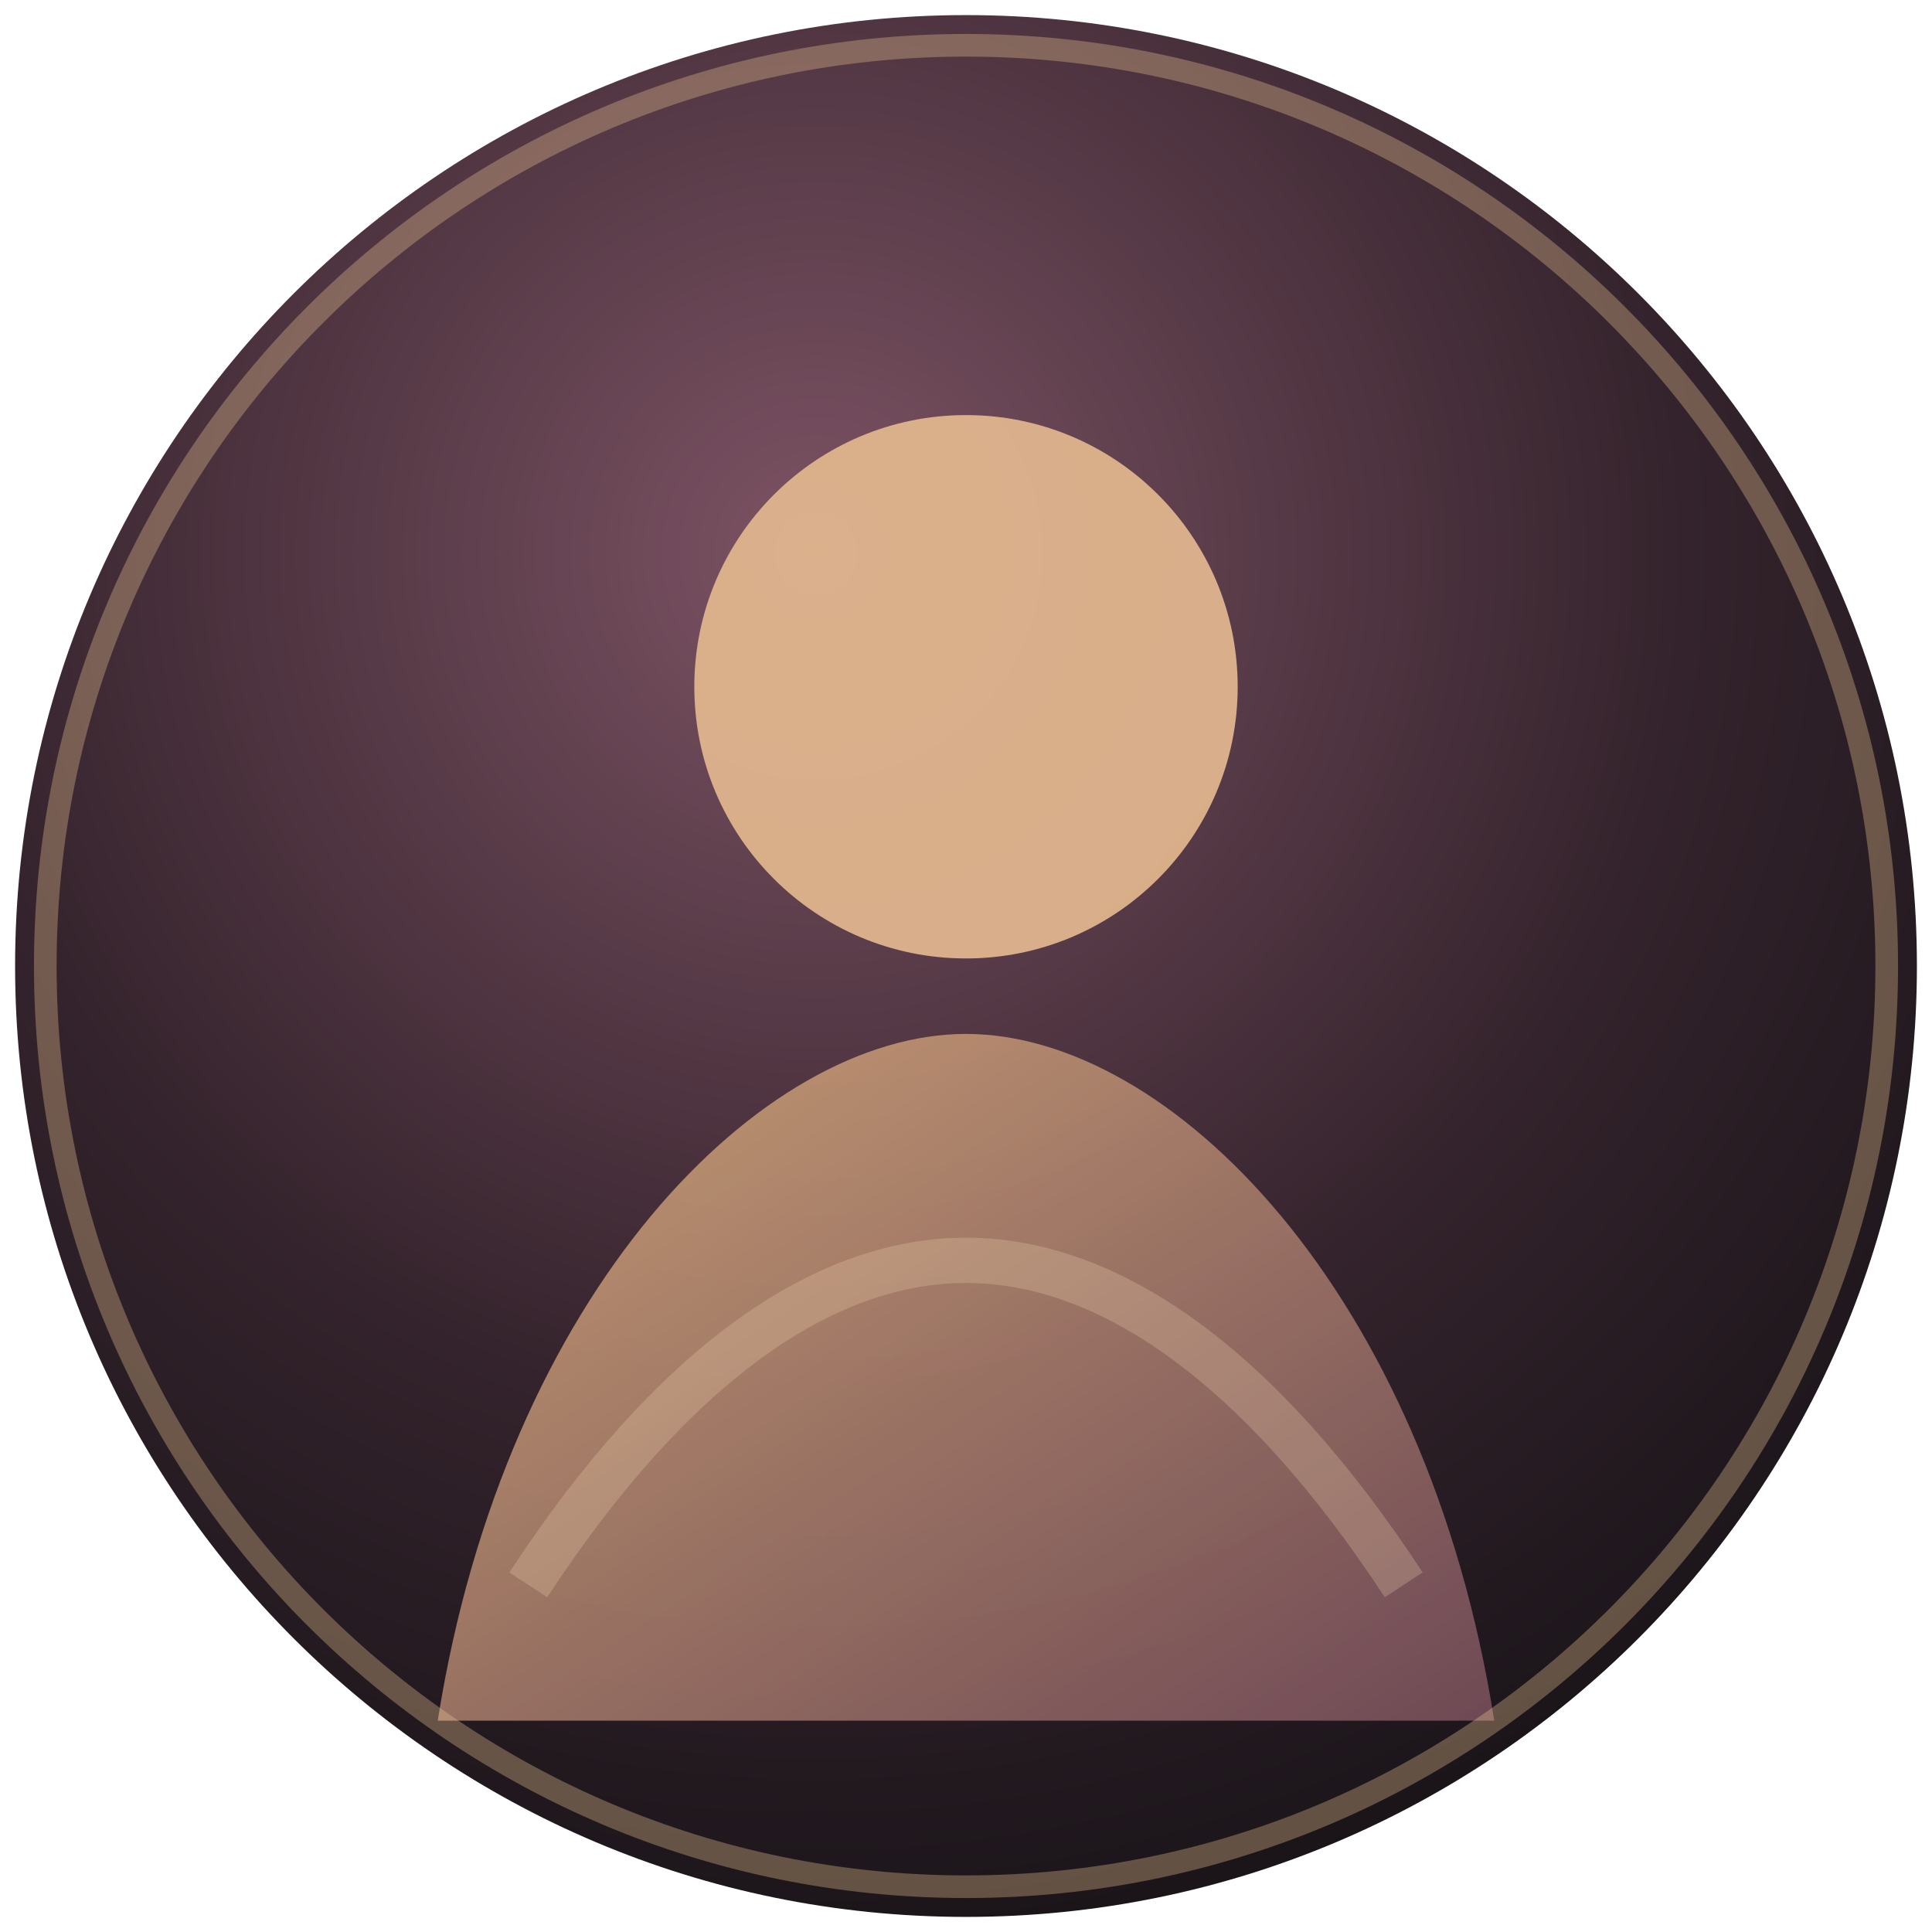
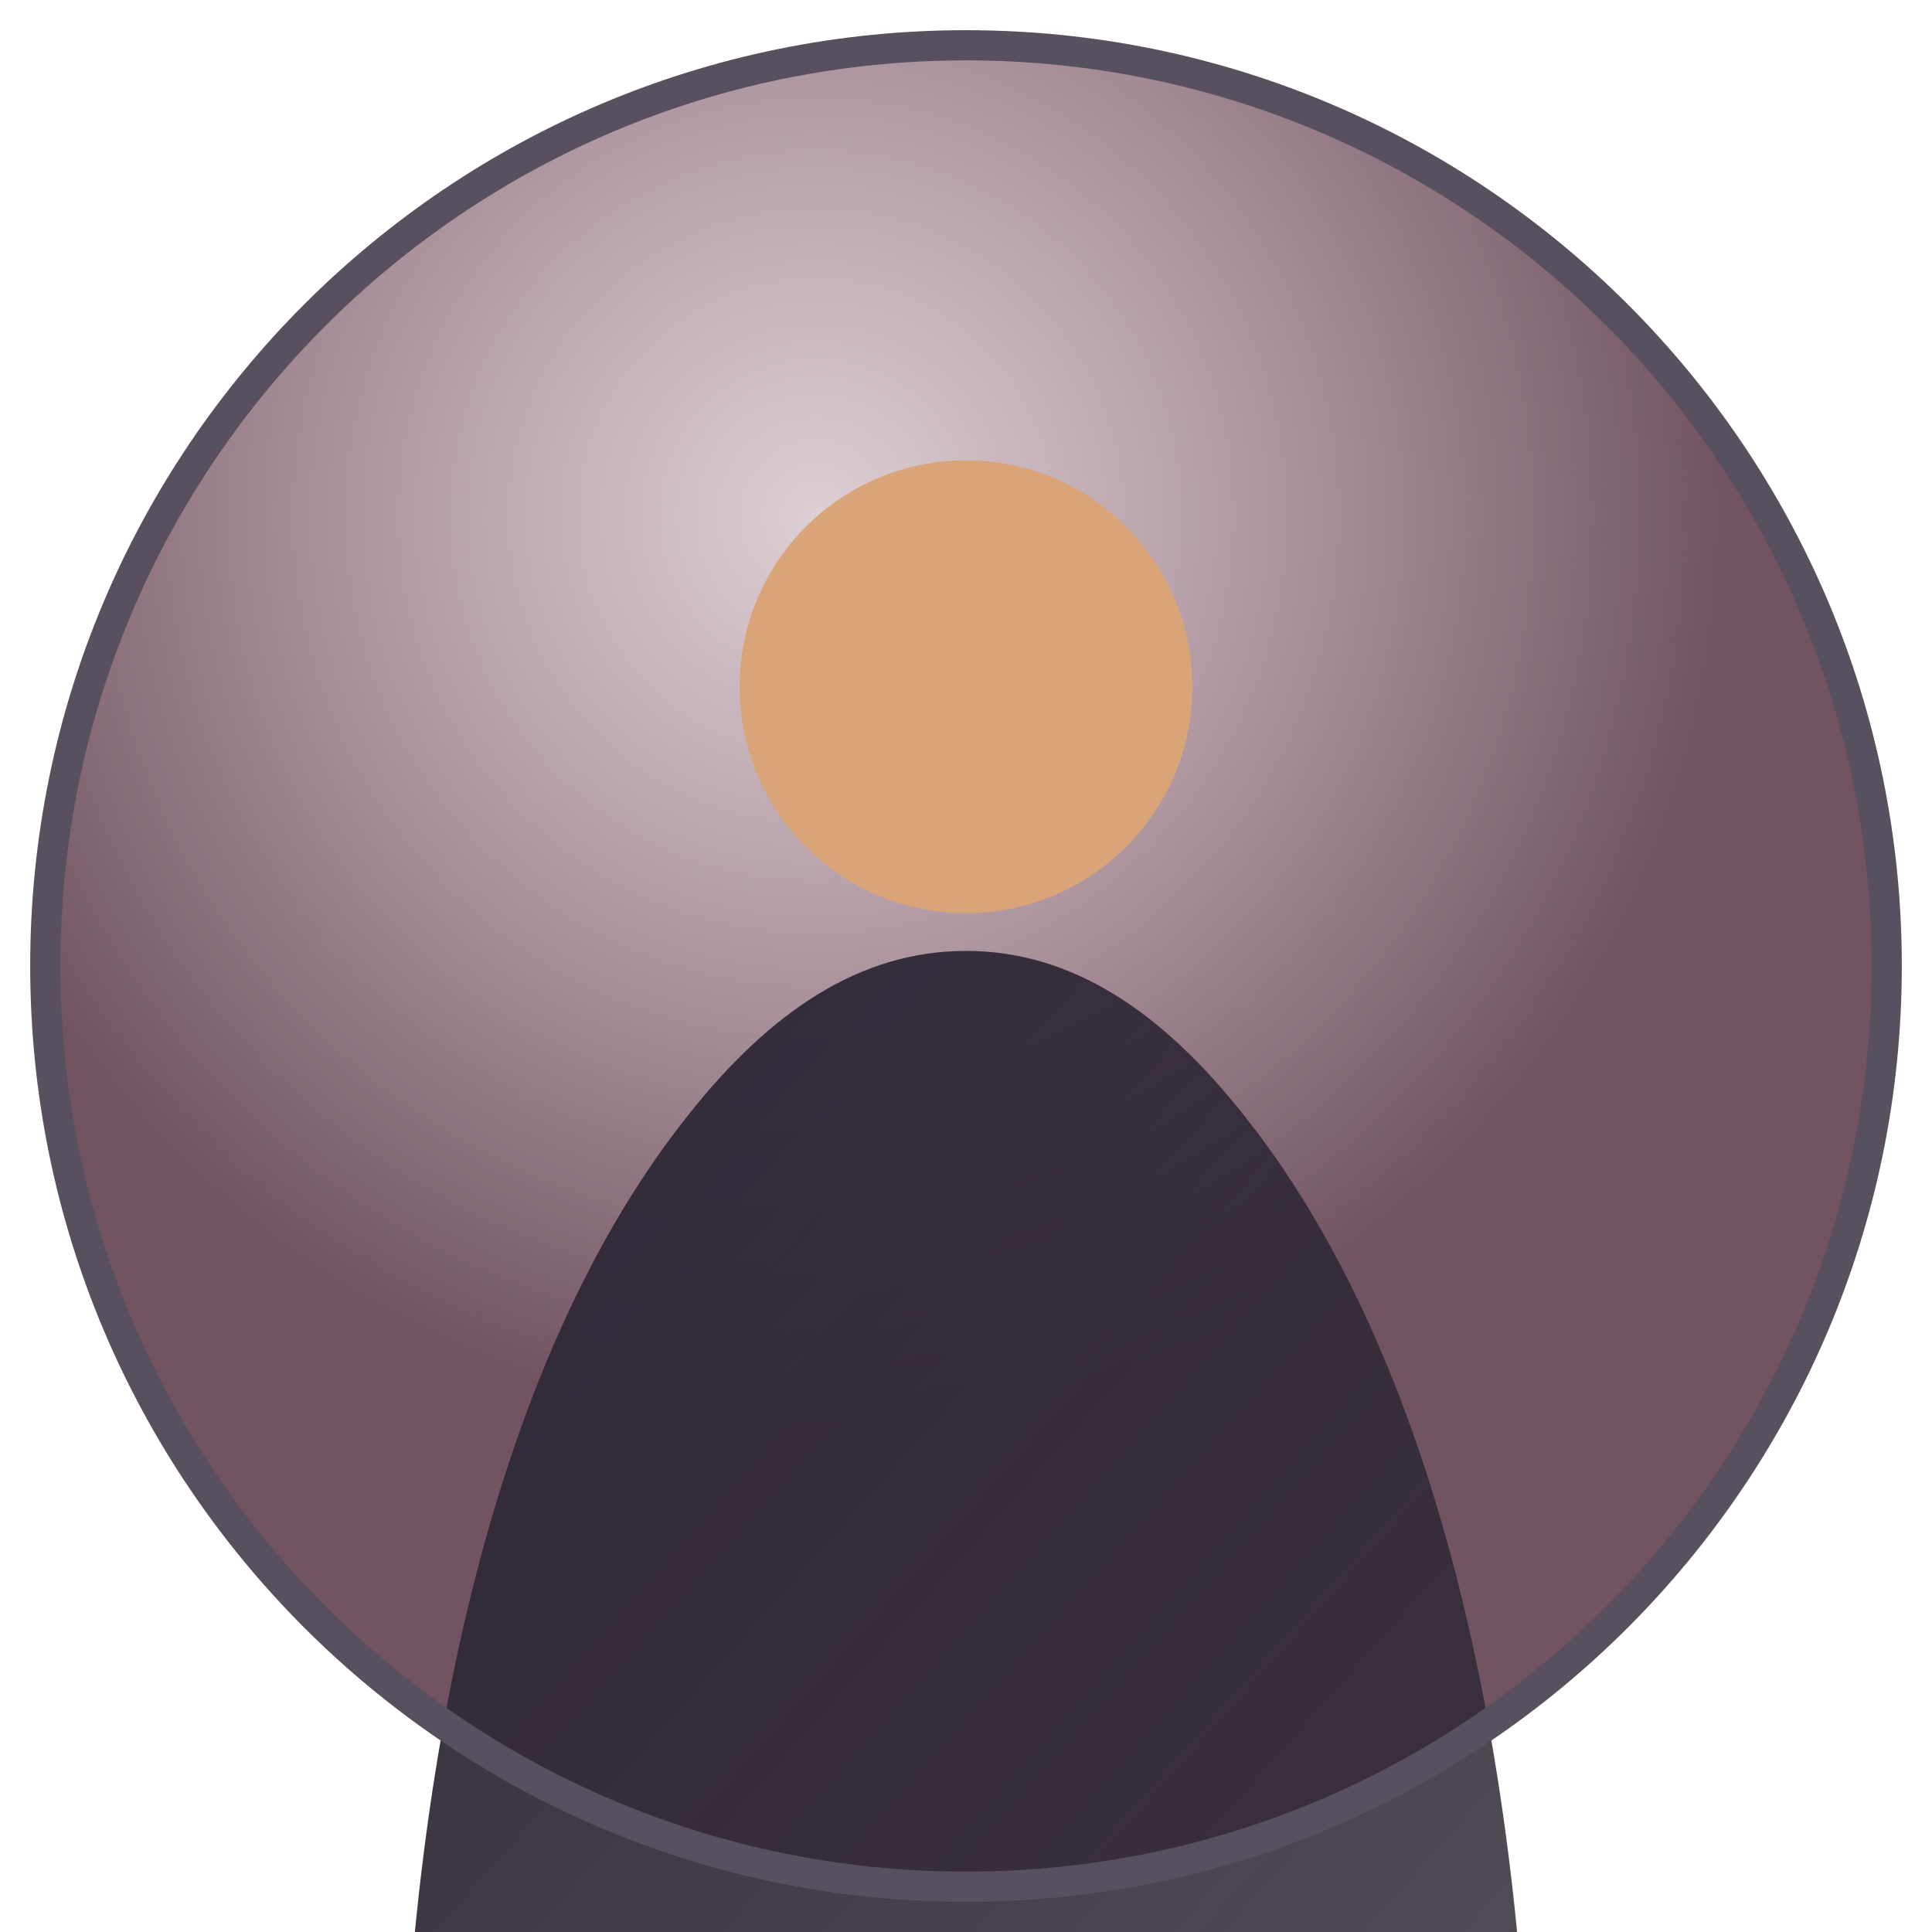
<svg xmlns="http://www.w3.org/2000/svg" width="256" height="256" viewBox="0 0 256 256">
  <defs>
-     <radialGradient id="bg" cx="42%" cy="28%" r="80%">
-       <stop offset="0%" stop-color="#7d5364" />
-       <stop offset="58%" stop-color="#34232c" />
-       <stop offset="100%" stop-color="#151216" />
+     <radialGradient id="backgroundGradient" cx="42%" cy="26%" r="88%">
+       <stop offset="0" stop-color="#9B7180" stop-opacity="0.34" />
+       <stop offset="0.55" stop-color="#715361" />
+       <stop offset="1" stop-color="#715361" />
    </radialGradient>
-     <linearGradient id="robe" x1="0" y1="0" x2="1" y2="1">
-       <stop offset="0%" stop-color="#d7aa7a" />
-       <stop offset="100%" stop-color="#79505c" />
+     <linearGradient id="bodyGradient" x1="0" y1="0" x2="1" y2="1">
+       <stop offset="0" stop-color="#302936" />
+       <stop offset="1" stop-color="#302936" stop-opacity="0.82" />
    </linearGradient>
  </defs>
-   <circle cx="128" cy="128" r="126" fill="url(#bg)" />
-   <circle cx="128" cy="91" r="36" fill="#e3b98f" opacity="0.92" />
-   <path d="M58 228c9-57 43-91 70-91s61 34 70 91z" fill="url(#robe)" opacity="0.88" />
-   <path d="M70 210c19-29 39-43 58-43s39 14 58 43" fill="none" stroke="#f3d7b2" stroke-width="6" opacity="0.25" />
-   <circle cx="128" cy="128" r="122" fill="none" stroke="#e7c28f" stroke-width="3" opacity="0.35" />
+   <circle cx="128" cy="128" r="123" fill="url(#backgroundGradient)" />
+   <path d="M53 292            C54 226 68 177 91 148            C102 134 114 126 128 126            C142 126 154 134 165 148            C188 177 202 226 203 292            Z" fill="url(#bodyGradient)" />
+   <circle cx="128" cy="91" r="30" fill="#D9A477" />
+   <circle cx="128" cy="128" r="122" fill="none" stroke="#58505E" stroke-width="4" />
</svg>
